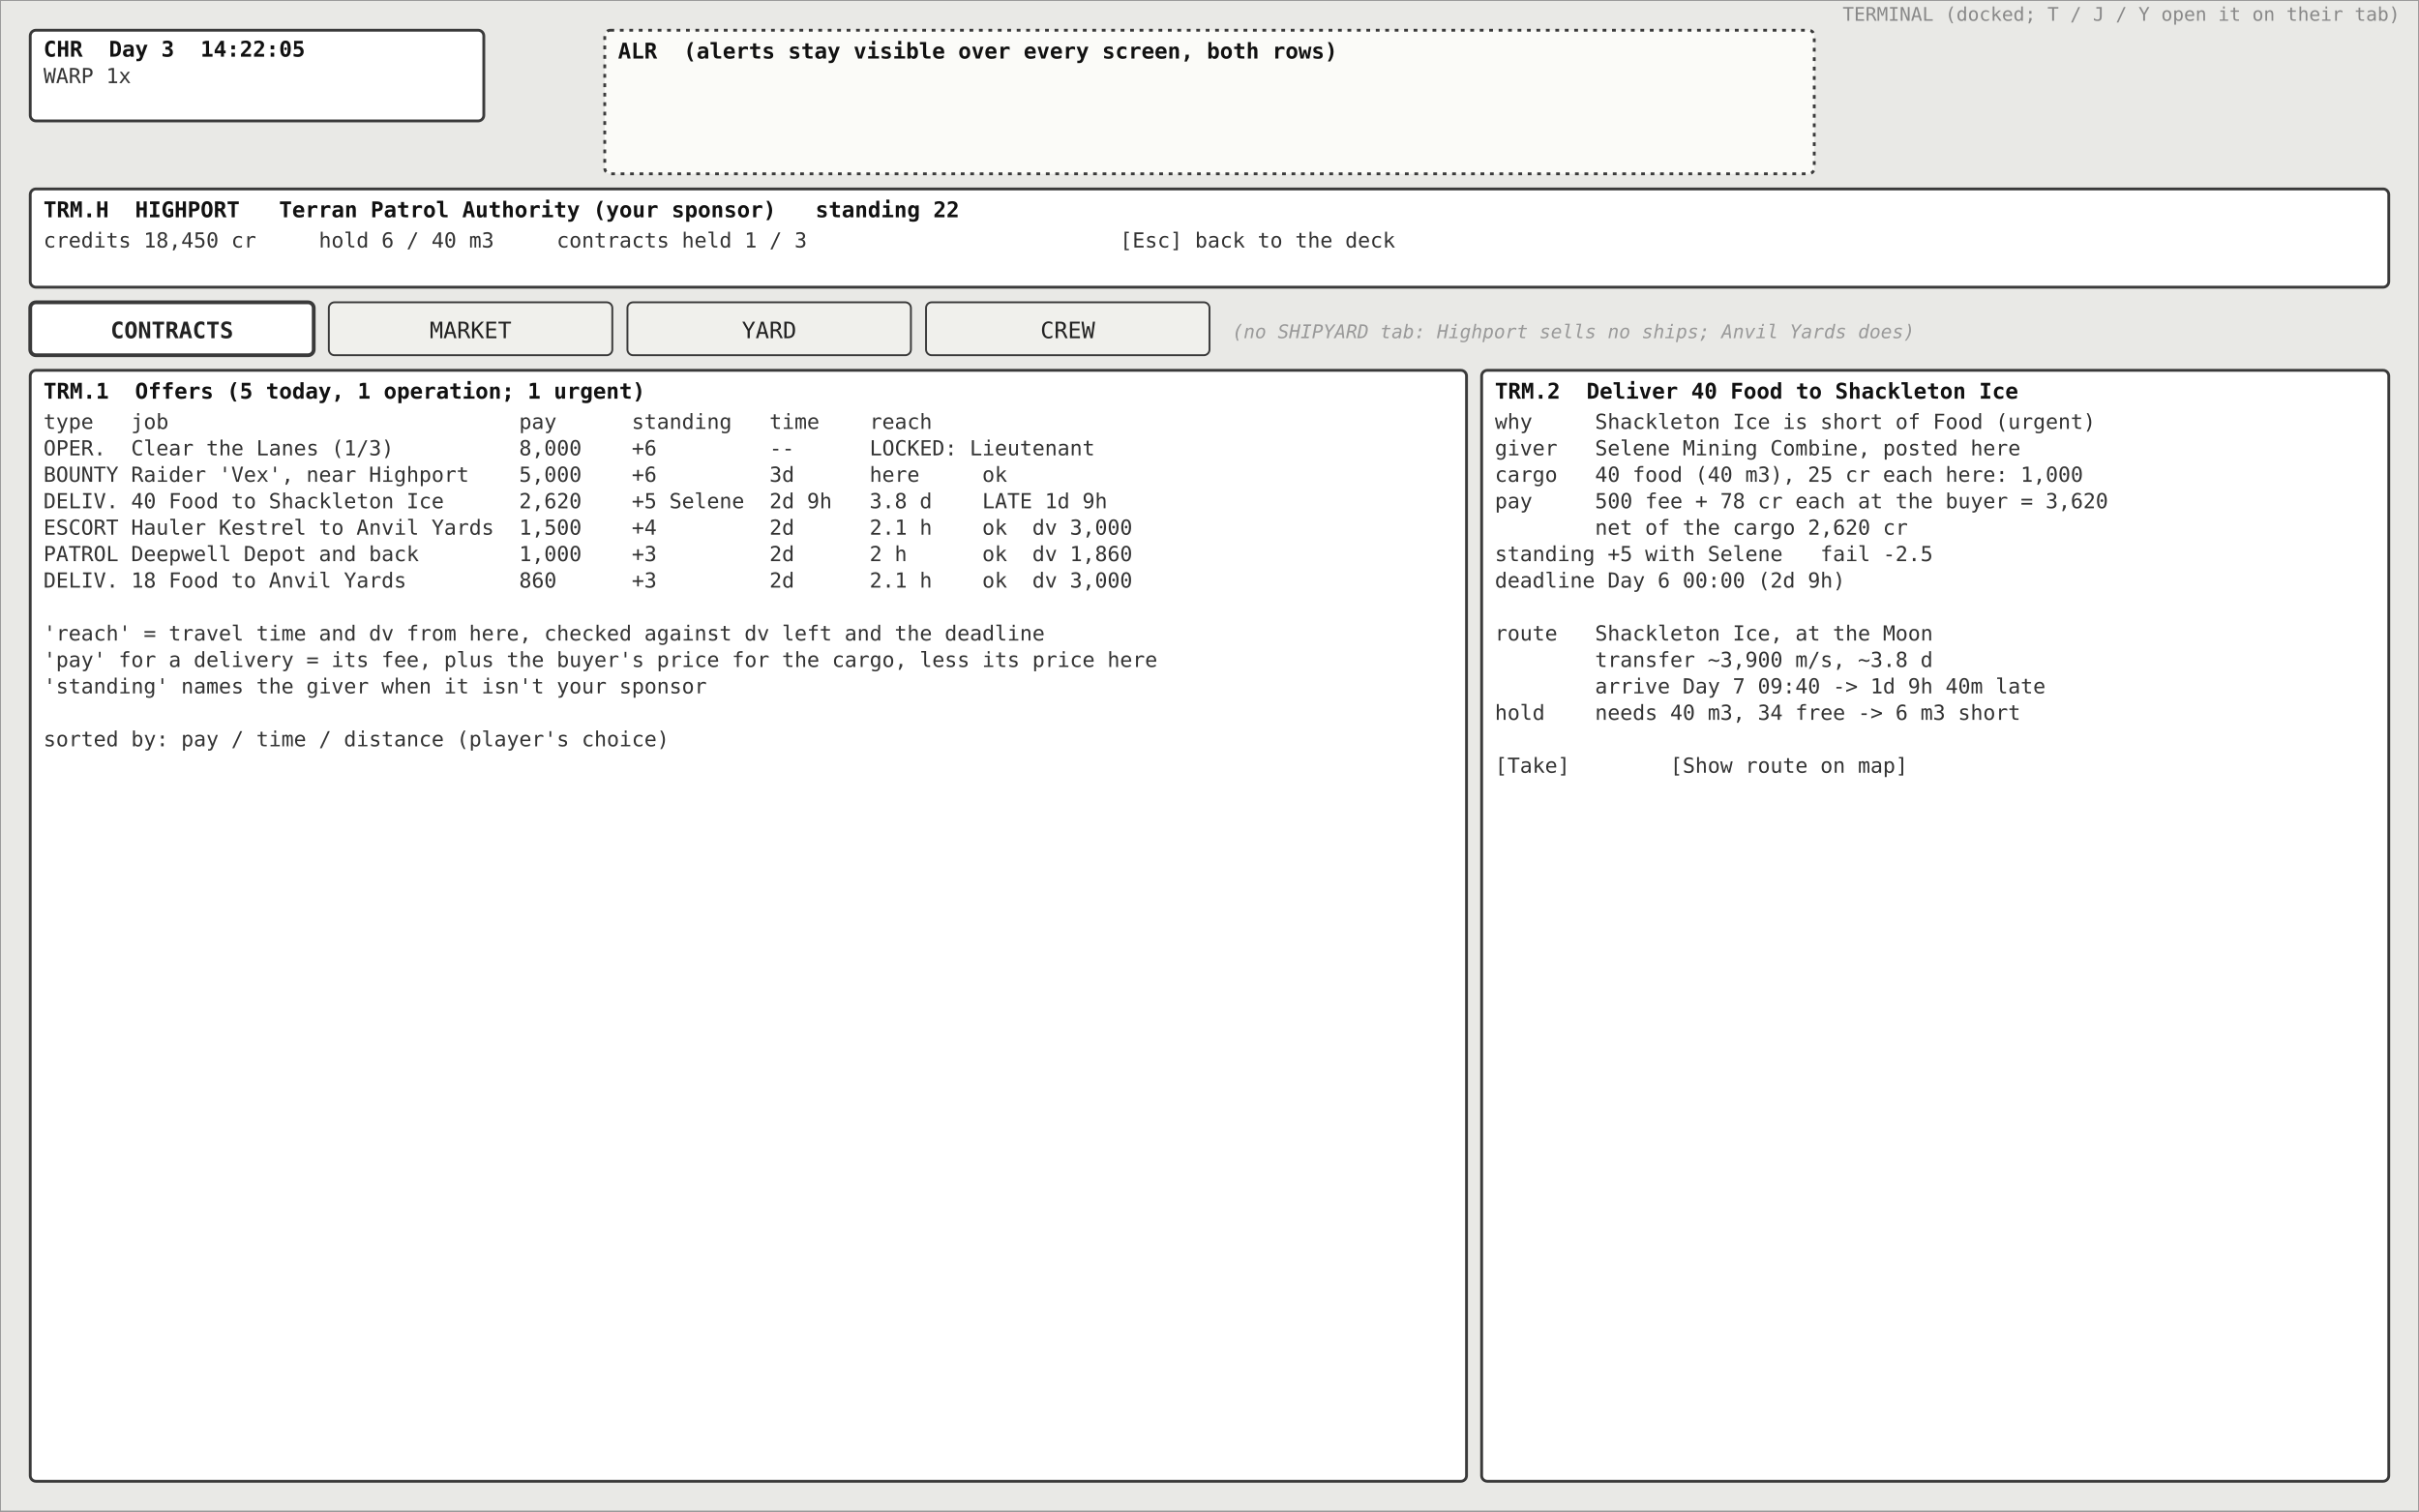
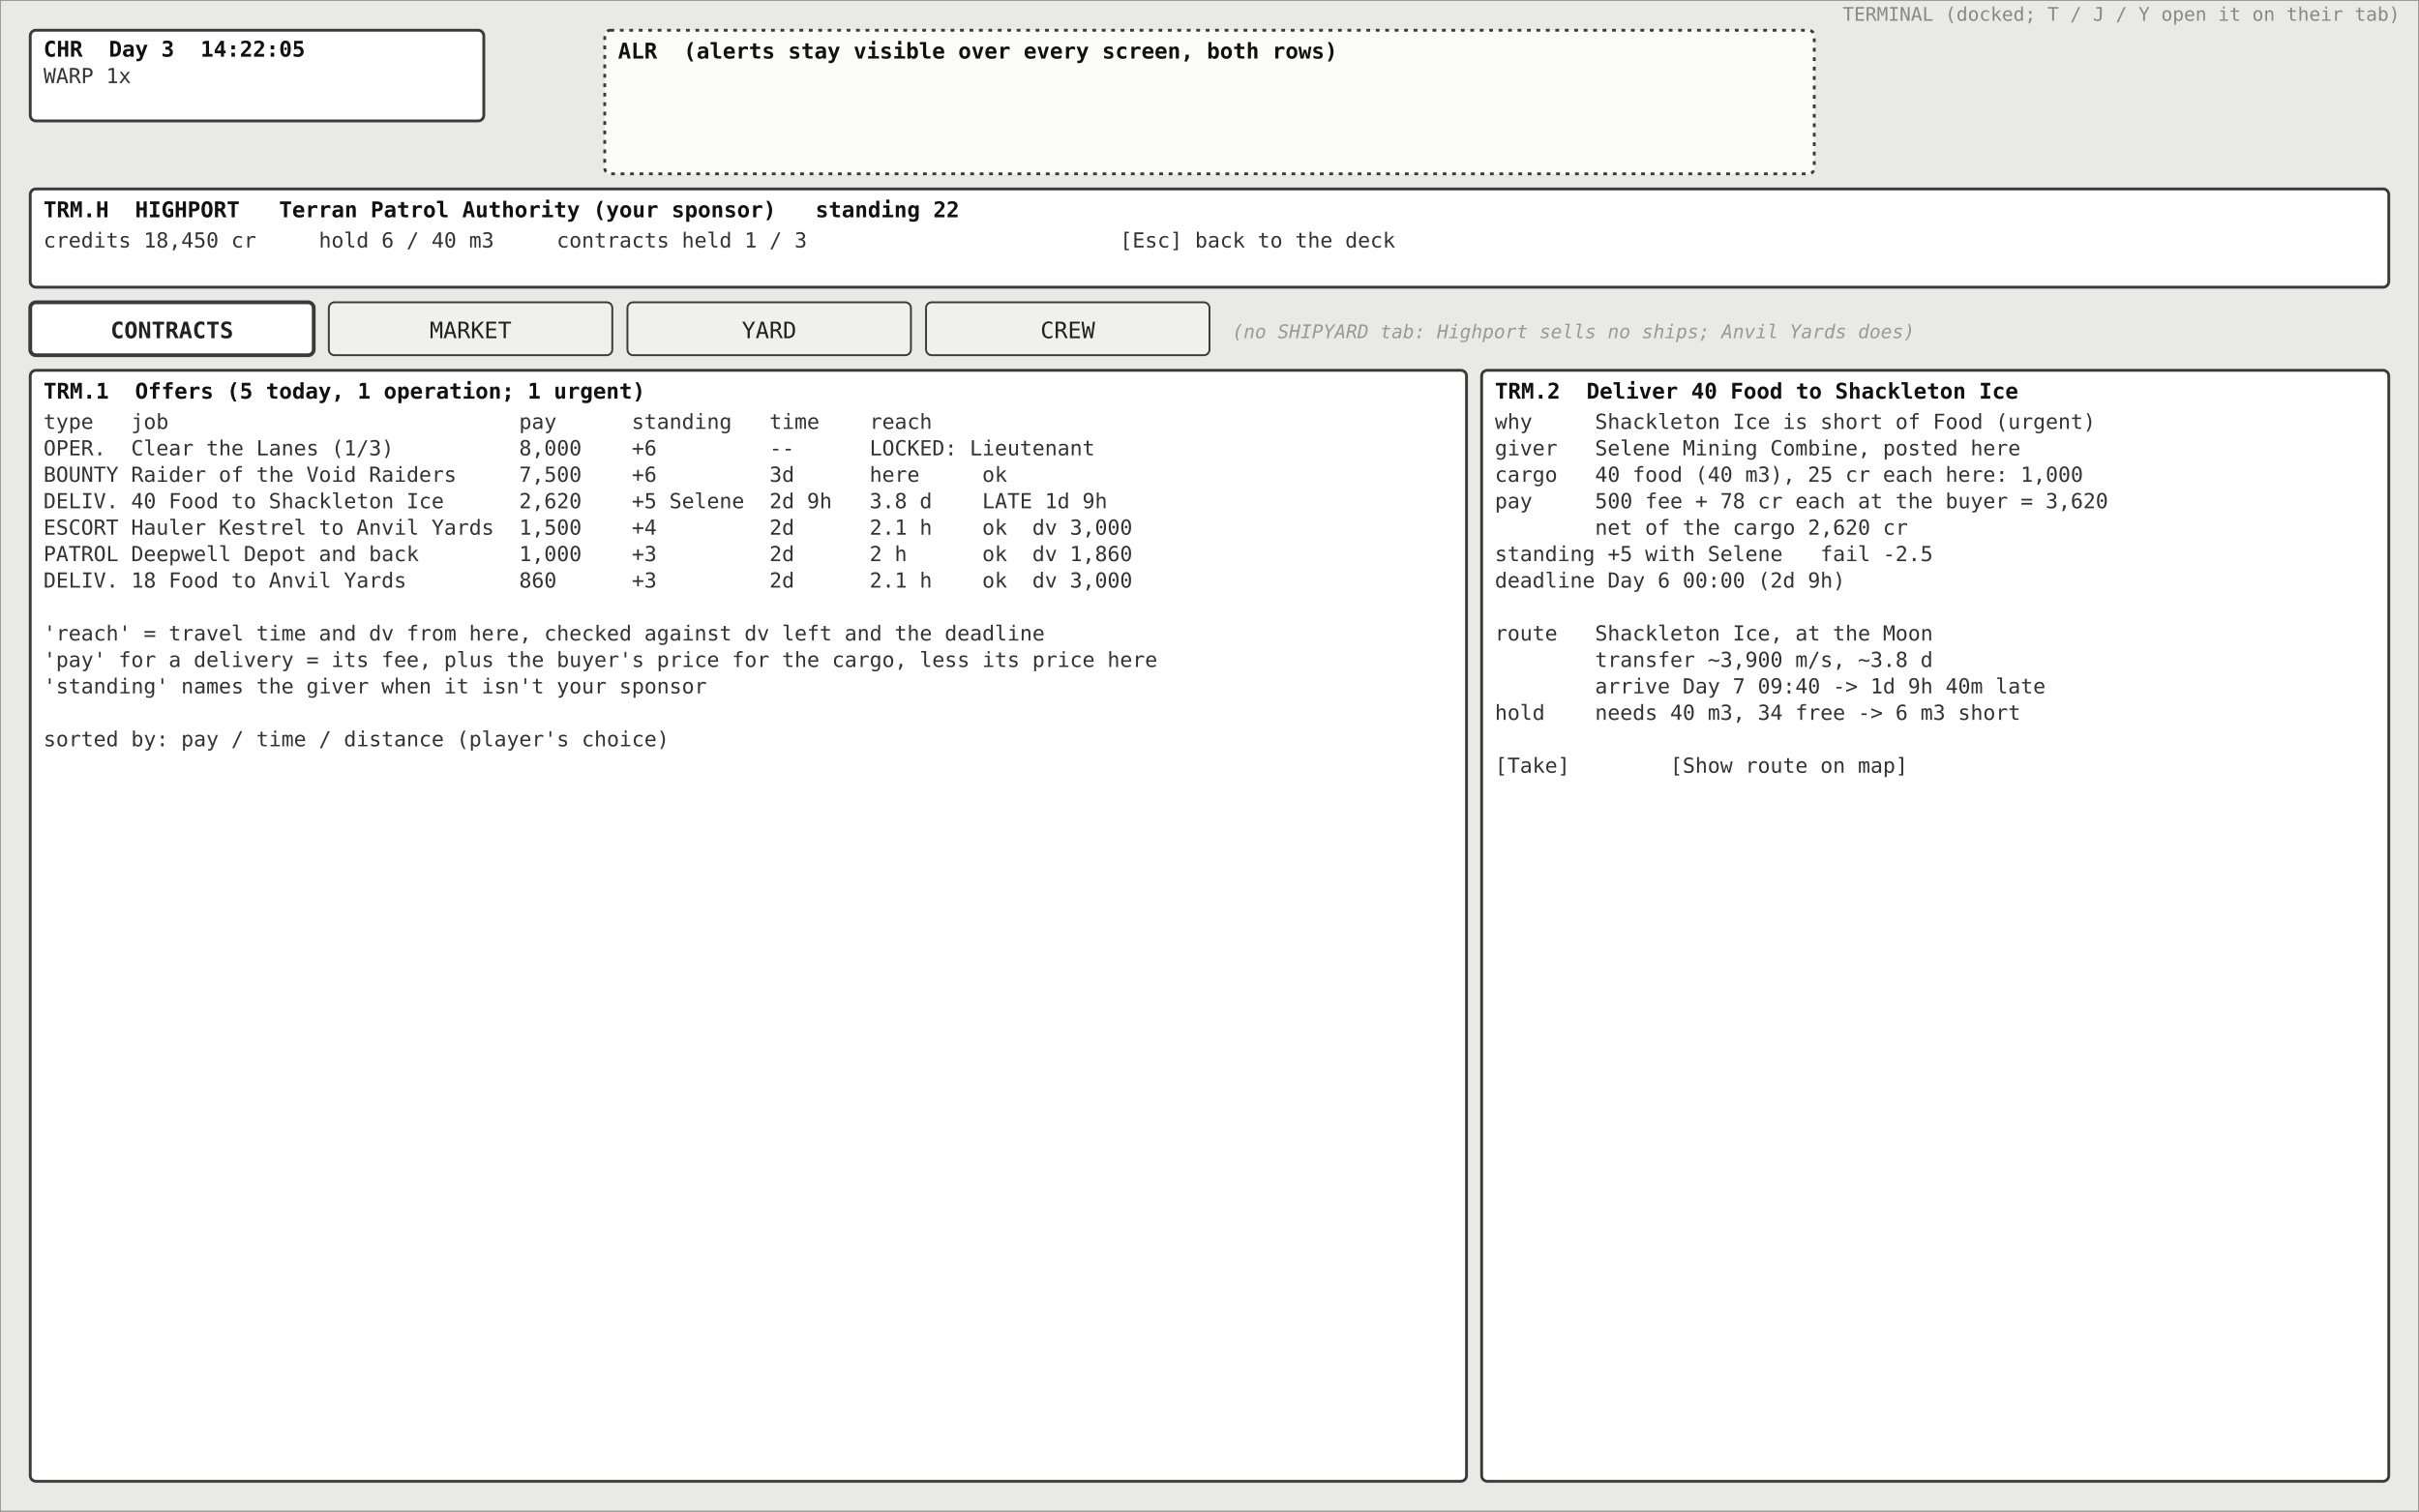
<svg xmlns="http://www.w3.org/2000/svg" width="1280" height="800" viewBox="0 0 1280 800" role="img" aria-label="Station terminal: one screen for every service a station sells">
  <rect x="0" y="0" width="1280" height="800" rx="0" fill="#e9e9e6" stroke="#9a9a9a" stroke-width="1" />
  <text x="1270" y="11" font-family="DejaVu Sans Mono, Menlo, Consolas, monospace" font-size="10" font-weight="normal" font-style="normal" fill="#888" text-anchor="end" xml:space="preserve" style="white-space:pre">TERMINAL (docked; T / J / Y open it on their tab)</text>
  <rect x="16" y="16" width="240" height="48" rx="3" fill="#ffffff" stroke="#3a3a3a" stroke-width="1.5" />
  <text x="23" y="30" font-family="DejaVu Sans Mono, Menlo, Consolas, monospace" font-size="11.5" font-weight="bold" font-style="normal" fill="#111" text-anchor="start" xml:space="preserve" style="white-space:pre">CHR  Day 3  14:22:05</text>
  <text x="23" y="44" font-family="DejaVu Sans Mono, Menlo, Consolas, monospace" font-size="11" font-weight="normal" font-style="normal" fill="#333" text-anchor="start" xml:space="preserve" style="white-space:pre">WARP 1x</text>
  <rect x="320" y="16" width="640" height="76" rx="3" fill="#fbfbf8" stroke="#3a3a3a" stroke-width="1.5" stroke-dasharray="2 3" />
  <text x="327" y="31" font-family="DejaVu Sans Mono, Menlo, Consolas, monospace" font-size="11.5" font-weight="bold" font-style="normal" fill="#111" text-anchor="start" xml:space="preserve" style="white-space:pre">ALR  (alerts stay visible over every screen, both rows)</text>
  <rect x="16" y="100" width="1248" height="52" rx="3" fill="#ffffff" stroke="#3a3a3a" stroke-width="1.5" />
  <text x="23" y="115" font-family="DejaVu Sans Mono, Menlo, Consolas, monospace" font-size="11.5" font-weight="bold" font-style="normal" fill="#111" text-anchor="start" xml:space="preserve" style="white-space:pre">TRM.H  HIGHPORT   Terran Patrol Authority (your sponsor)   standing 22</text>
  <text x="23" y="131" font-family="DejaVu Sans Mono, Menlo, Consolas, monospace" font-size="11" font-weight="normal" font-style="normal" fill="#333" text-anchor="start" xml:space="preserve" style="white-space:pre">credits 18,450 cr     hold 6 / 40 m3     contracts held 1 / 3                         [Esc] back to the deck</text>
  <rect x="16" y="160" width="150" height="28" rx="3" fill="#ffffff" stroke="#3a3a3a" stroke-width="2" />
  <text x="91" y="179" font-family="DejaVu Sans Mono, Menlo, Consolas, monospace" font-size="12" font-weight="bold" font-style="normal" fill="#222" text-anchor="middle" xml:space="preserve" style="white-space:pre">CONTRACTS</text>
  <rect x="174" y="160" width="150" height="28" rx="3" fill="#f0f0ec" stroke="#3a3a3a" stroke-width="1" />
  <text x="249" y="179" font-family="DejaVu Sans Mono, Menlo, Consolas, monospace" font-size="12" font-weight="normal" font-style="normal" fill="#222" text-anchor="middle" xml:space="preserve" style="white-space:pre">MARKET</text>
  <rect x="332" y="160" width="150" height="28" rx="3" fill="#f0f0ec" stroke="#3a3a3a" stroke-width="1" />
  <text x="407" y="179" font-family="DejaVu Sans Mono, Menlo, Consolas, monospace" font-size="12" font-weight="normal" font-style="normal" fill="#222" text-anchor="middle" xml:space="preserve" style="white-space:pre">YARD</text>
  <rect x="490" y="160" width="150" height="28" rx="3" fill="#f0f0ec" stroke="#3a3a3a" stroke-width="1" />
  <text x="565" y="179" font-family="DejaVu Sans Mono, Menlo, Consolas, monospace" font-size="12" font-weight="normal" font-style="normal" fill="#222" text-anchor="middle" xml:space="preserve" style="white-space:pre">CREW</text>
  <text x="652" y="179" font-family="DejaVu Sans Mono, Menlo, Consolas, monospace" font-size="10" font-weight="normal" font-style="italic" fill="#999" text-anchor="start" xml:space="preserve" style="white-space:pre">(no SHIPYARD tab: Highport sells no ships; Anvil Yards does)</text>
  <rect x="16" y="196" width="760" height="588" rx="3" fill="#ffffff" stroke="#3a3a3a" stroke-width="1.5" />
  <text x="23" y="211" font-family="DejaVu Sans Mono, Menlo, Consolas, monospace" font-size="11.5" font-weight="bold" font-style="normal" fill="#111" text-anchor="start" xml:space="preserve" style="white-space:pre">TRM.1  Offers (5 today, 1 operation; 1 urgent)</text>
  <text x="23" y="227" font-family="DejaVu Sans Mono, Menlo, Consolas, monospace" font-size="11" font-weight="normal" font-style="normal" fill="#333" text-anchor="start" xml:space="preserve" style="white-space:pre">type   job                            pay      standing   time    reach</text>
  <text x="23" y="241" font-family="DejaVu Sans Mono, Menlo, Consolas, monospace" font-size="11" font-weight="normal" font-style="normal" fill="#333" text-anchor="start" xml:space="preserve" style="white-space:pre">OPER.  Clear the Lanes (1/3)          8,000    +6         --      LOCKED: Lieutenant</text>
-   <text x="23" y="255" font-family="DejaVu Sans Mono, Menlo, Consolas, monospace" font-size="11" font-weight="normal" font-style="normal" fill="#333" text-anchor="start" xml:space="preserve" style="white-space:pre">BOUNTY Raider 'Vex', near Highport    5,000    +6         3d      here     ok</text>
+   <text x="23" y="255" font-family="DejaVu Sans Mono, Menlo, Consolas, monospace" font-size="11" font-weight="normal" font-style="normal" fill="#333" text-anchor="start" xml:space="preserve" style="white-space:pre">BOUNTY Raider of the Void Raiders     7,500    +6         3d      here     ok</text>
  <text x="23" y="269" font-family="DejaVu Sans Mono, Menlo, Consolas, monospace" font-size="11" font-weight="normal" font-style="normal" fill="#333" text-anchor="start" xml:space="preserve" style="white-space:pre">DELIV. 40 Food to Shackleton Ice      2,620    +5 Selene  2d 9h   3.8 d    LATE 1d 9h</text>
  <text x="23" y="283" font-family="DejaVu Sans Mono, Menlo, Consolas, monospace" font-size="11" font-weight="normal" font-style="normal" fill="#333" text-anchor="start" xml:space="preserve" style="white-space:pre">ESCORT Hauler Kestrel to Anvil Yards  1,500    +4         2d      2.1 h    ok  dv 3,000</text>
  <text x="23" y="297" font-family="DejaVu Sans Mono, Menlo, Consolas, monospace" font-size="11" font-weight="normal" font-style="normal" fill="#333" text-anchor="start" xml:space="preserve" style="white-space:pre">PATROL Deepwell Depot and back        1,000    +3         2d      2 h      ok  dv 1,860</text>
  <text x="23" y="311" font-family="DejaVu Sans Mono, Menlo, Consolas, monospace" font-size="11" font-weight="normal" font-style="normal" fill="#333" text-anchor="start" xml:space="preserve" style="white-space:pre">DELIV. 18 Food to Anvil Yards         860      +3         2d      2.1 h    ok  dv 3,000</text>
  <text x="23" y="325" font-family="DejaVu Sans Mono, Menlo, Consolas, monospace" font-size="11" font-weight="normal" font-style="normal" fill="#333" text-anchor="start" xml:space="preserve" style="white-space:pre" />
  <text x="23" y="339" font-family="DejaVu Sans Mono, Menlo, Consolas, monospace" font-size="11" font-weight="normal" font-style="normal" fill="#333" text-anchor="start" xml:space="preserve" style="white-space:pre">'reach' = travel time and dv from here, checked against dv left and the deadline</text>
  <text x="23" y="353" font-family="DejaVu Sans Mono, Menlo, Consolas, monospace" font-size="11" font-weight="normal" font-style="normal" fill="#333" text-anchor="start" xml:space="preserve" style="white-space:pre">'pay' for a delivery = its fee, plus the buyer's price for the cargo, less its price here</text>
  <text x="23" y="367" font-family="DejaVu Sans Mono, Menlo, Consolas, monospace" font-size="11" font-weight="normal" font-style="normal" fill="#333" text-anchor="start" xml:space="preserve" style="white-space:pre">'standing' names the giver when it isn't your sponsor</text>
  <text x="23" y="381" font-family="DejaVu Sans Mono, Menlo, Consolas, monospace" font-size="11" font-weight="normal" font-style="normal" fill="#333" text-anchor="start" xml:space="preserve" style="white-space:pre" />
  <text x="23" y="395" font-family="DejaVu Sans Mono, Menlo, Consolas, monospace" font-size="11" font-weight="normal" font-style="normal" fill="#333" text-anchor="start" xml:space="preserve" style="white-space:pre">sorted by: pay / time / distance (player's choice)</text>
  <rect x="784" y="196" width="480" height="588" rx="3" fill="#ffffff" stroke="#3a3a3a" stroke-width="1.5" />
  <text x="791" y="211" font-family="DejaVu Sans Mono, Menlo, Consolas, monospace" font-size="11.5" font-weight="bold" font-style="normal" fill="#111" text-anchor="start" xml:space="preserve" style="white-space:pre">TRM.2  Deliver 40 Food to Shackleton Ice</text>
  <text x="791" y="227" font-family="DejaVu Sans Mono, Menlo, Consolas, monospace" font-size="11" font-weight="normal" font-style="normal" fill="#333" text-anchor="start" xml:space="preserve" style="white-space:pre">why     Shackleton Ice is short of Food (urgent)</text>
  <text x="791" y="241" font-family="DejaVu Sans Mono, Menlo, Consolas, monospace" font-size="11" font-weight="normal" font-style="normal" fill="#333" text-anchor="start" xml:space="preserve" style="white-space:pre">giver   Selene Mining Combine, posted here</text>
  <text x="791" y="255" font-family="DejaVu Sans Mono, Menlo, Consolas, monospace" font-size="11" font-weight="normal" font-style="normal" fill="#333" text-anchor="start" xml:space="preserve" style="white-space:pre">cargo   40 food (40 m3), 25 cr each here: 1,000</text>
  <text x="791" y="269" font-family="DejaVu Sans Mono, Menlo, Consolas, monospace" font-size="11" font-weight="normal" font-style="normal" fill="#333" text-anchor="start" xml:space="preserve" style="white-space:pre">pay     500 fee + 78 cr each at the buyer = 3,620</text>
  <text x="791" y="283" font-family="DejaVu Sans Mono, Menlo, Consolas, monospace" font-size="11" font-weight="normal" font-style="normal" fill="#333" text-anchor="start" xml:space="preserve" style="white-space:pre">        net of the cargo 2,620 cr</text>
  <text x="791" y="297" font-family="DejaVu Sans Mono, Menlo, Consolas, monospace" font-size="11" font-weight="normal" font-style="normal" fill="#333" text-anchor="start" xml:space="preserve" style="white-space:pre">standing +5 with Selene   fail -2.5</text>
  <text x="791" y="311" font-family="DejaVu Sans Mono, Menlo, Consolas, monospace" font-size="11" font-weight="normal" font-style="normal" fill="#333" text-anchor="start" xml:space="preserve" style="white-space:pre">deadline Day 6 00:00 (2d 9h)</text>
  <text x="791" y="325" font-family="DejaVu Sans Mono, Menlo, Consolas, monospace" font-size="11" font-weight="normal" font-style="normal" fill="#333" text-anchor="start" xml:space="preserve" style="white-space:pre" />
  <text x="791" y="339" font-family="DejaVu Sans Mono, Menlo, Consolas, monospace" font-size="11" font-weight="normal" font-style="normal" fill="#333" text-anchor="start" xml:space="preserve" style="white-space:pre">route   Shackleton Ice, at the Moon</text>
  <text x="791" y="353" font-family="DejaVu Sans Mono, Menlo, Consolas, monospace" font-size="11" font-weight="normal" font-style="normal" fill="#333" text-anchor="start" xml:space="preserve" style="white-space:pre">        transfer ~3,900 m/s, ~3.8 d</text>
  <text x="791" y="367" font-family="DejaVu Sans Mono, Menlo, Consolas, monospace" font-size="11" font-weight="normal" font-style="normal" fill="#333" text-anchor="start" xml:space="preserve" style="white-space:pre">        arrive Day 7 09:40 -&gt; 1d 9h 40m late</text>
  <text x="791" y="381" font-family="DejaVu Sans Mono, Menlo, Consolas, monospace" font-size="11" font-weight="normal" font-style="normal" fill="#333" text-anchor="start" xml:space="preserve" style="white-space:pre">hold    needs 40 m3, 34 free -&gt; 6 m3 short</text>
  <text x="791" y="395" font-family="DejaVu Sans Mono, Menlo, Consolas, monospace" font-size="11" font-weight="normal" font-style="normal" fill="#333" text-anchor="start" xml:space="preserve" style="white-space:pre" />
  <text x="791" y="409" font-family="DejaVu Sans Mono, Menlo, Consolas, monospace" font-size="11" font-weight="normal" font-style="normal" fill="#333" text-anchor="start" xml:space="preserve" style="white-space:pre">[Take]        [Show route on map]</text>
</svg>
